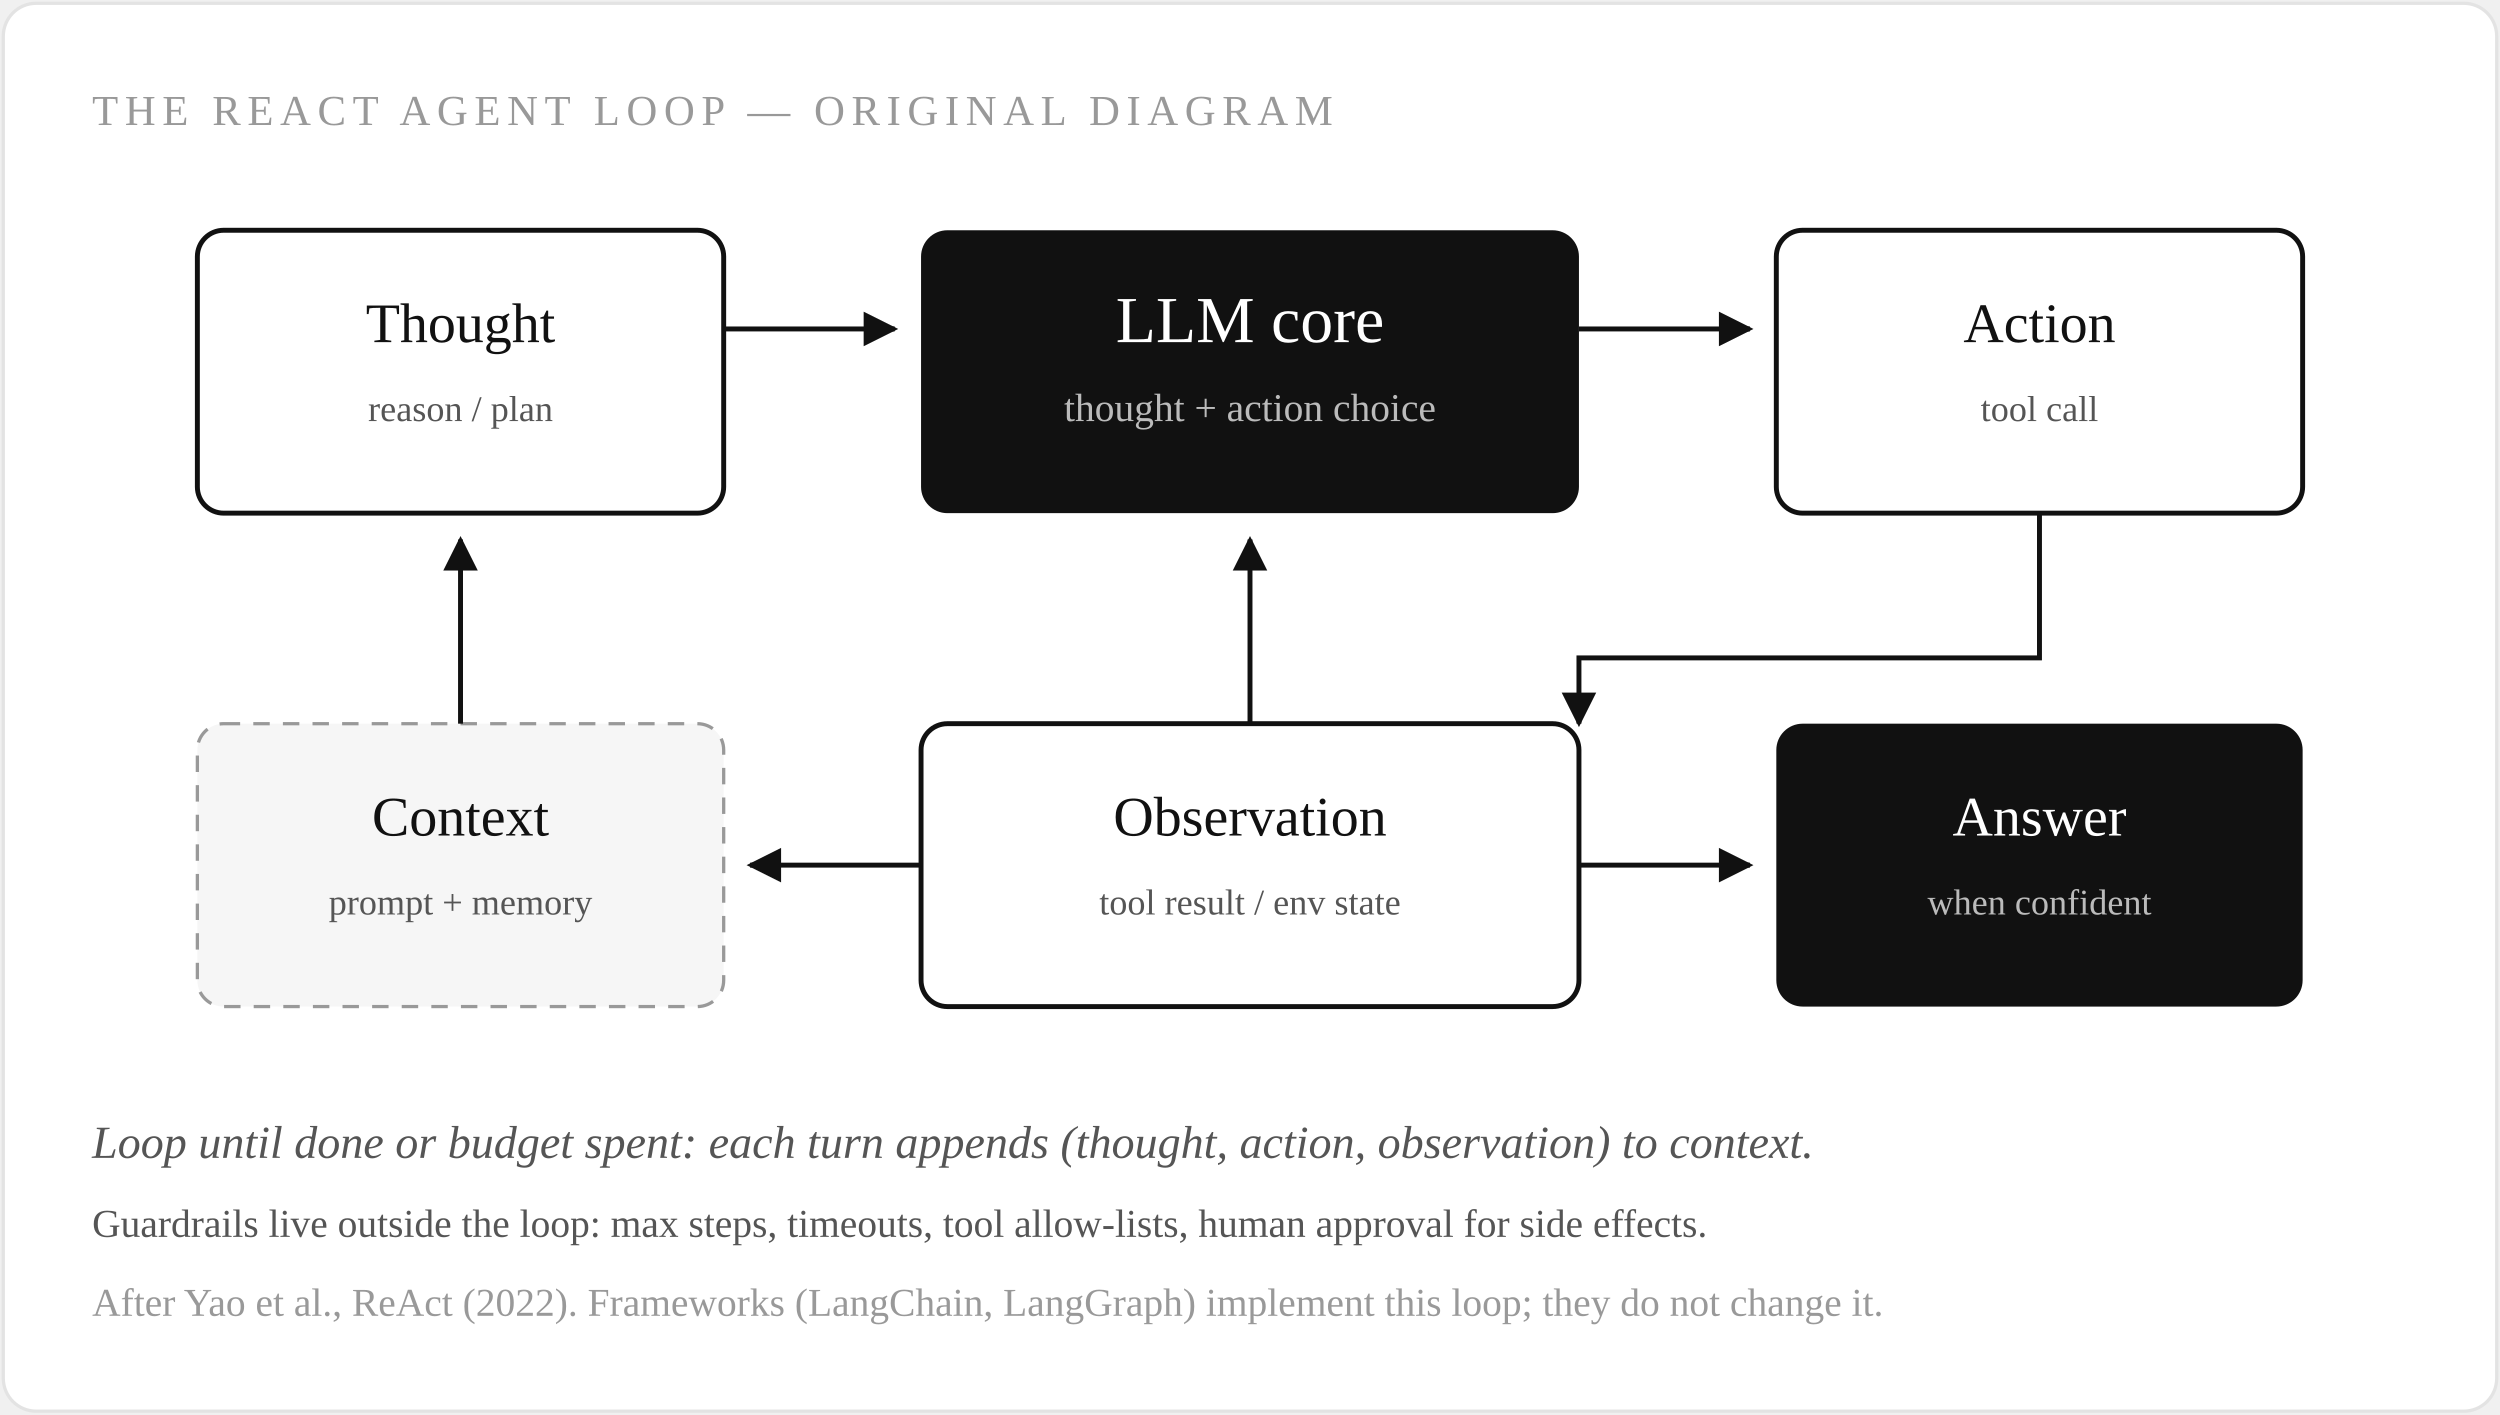
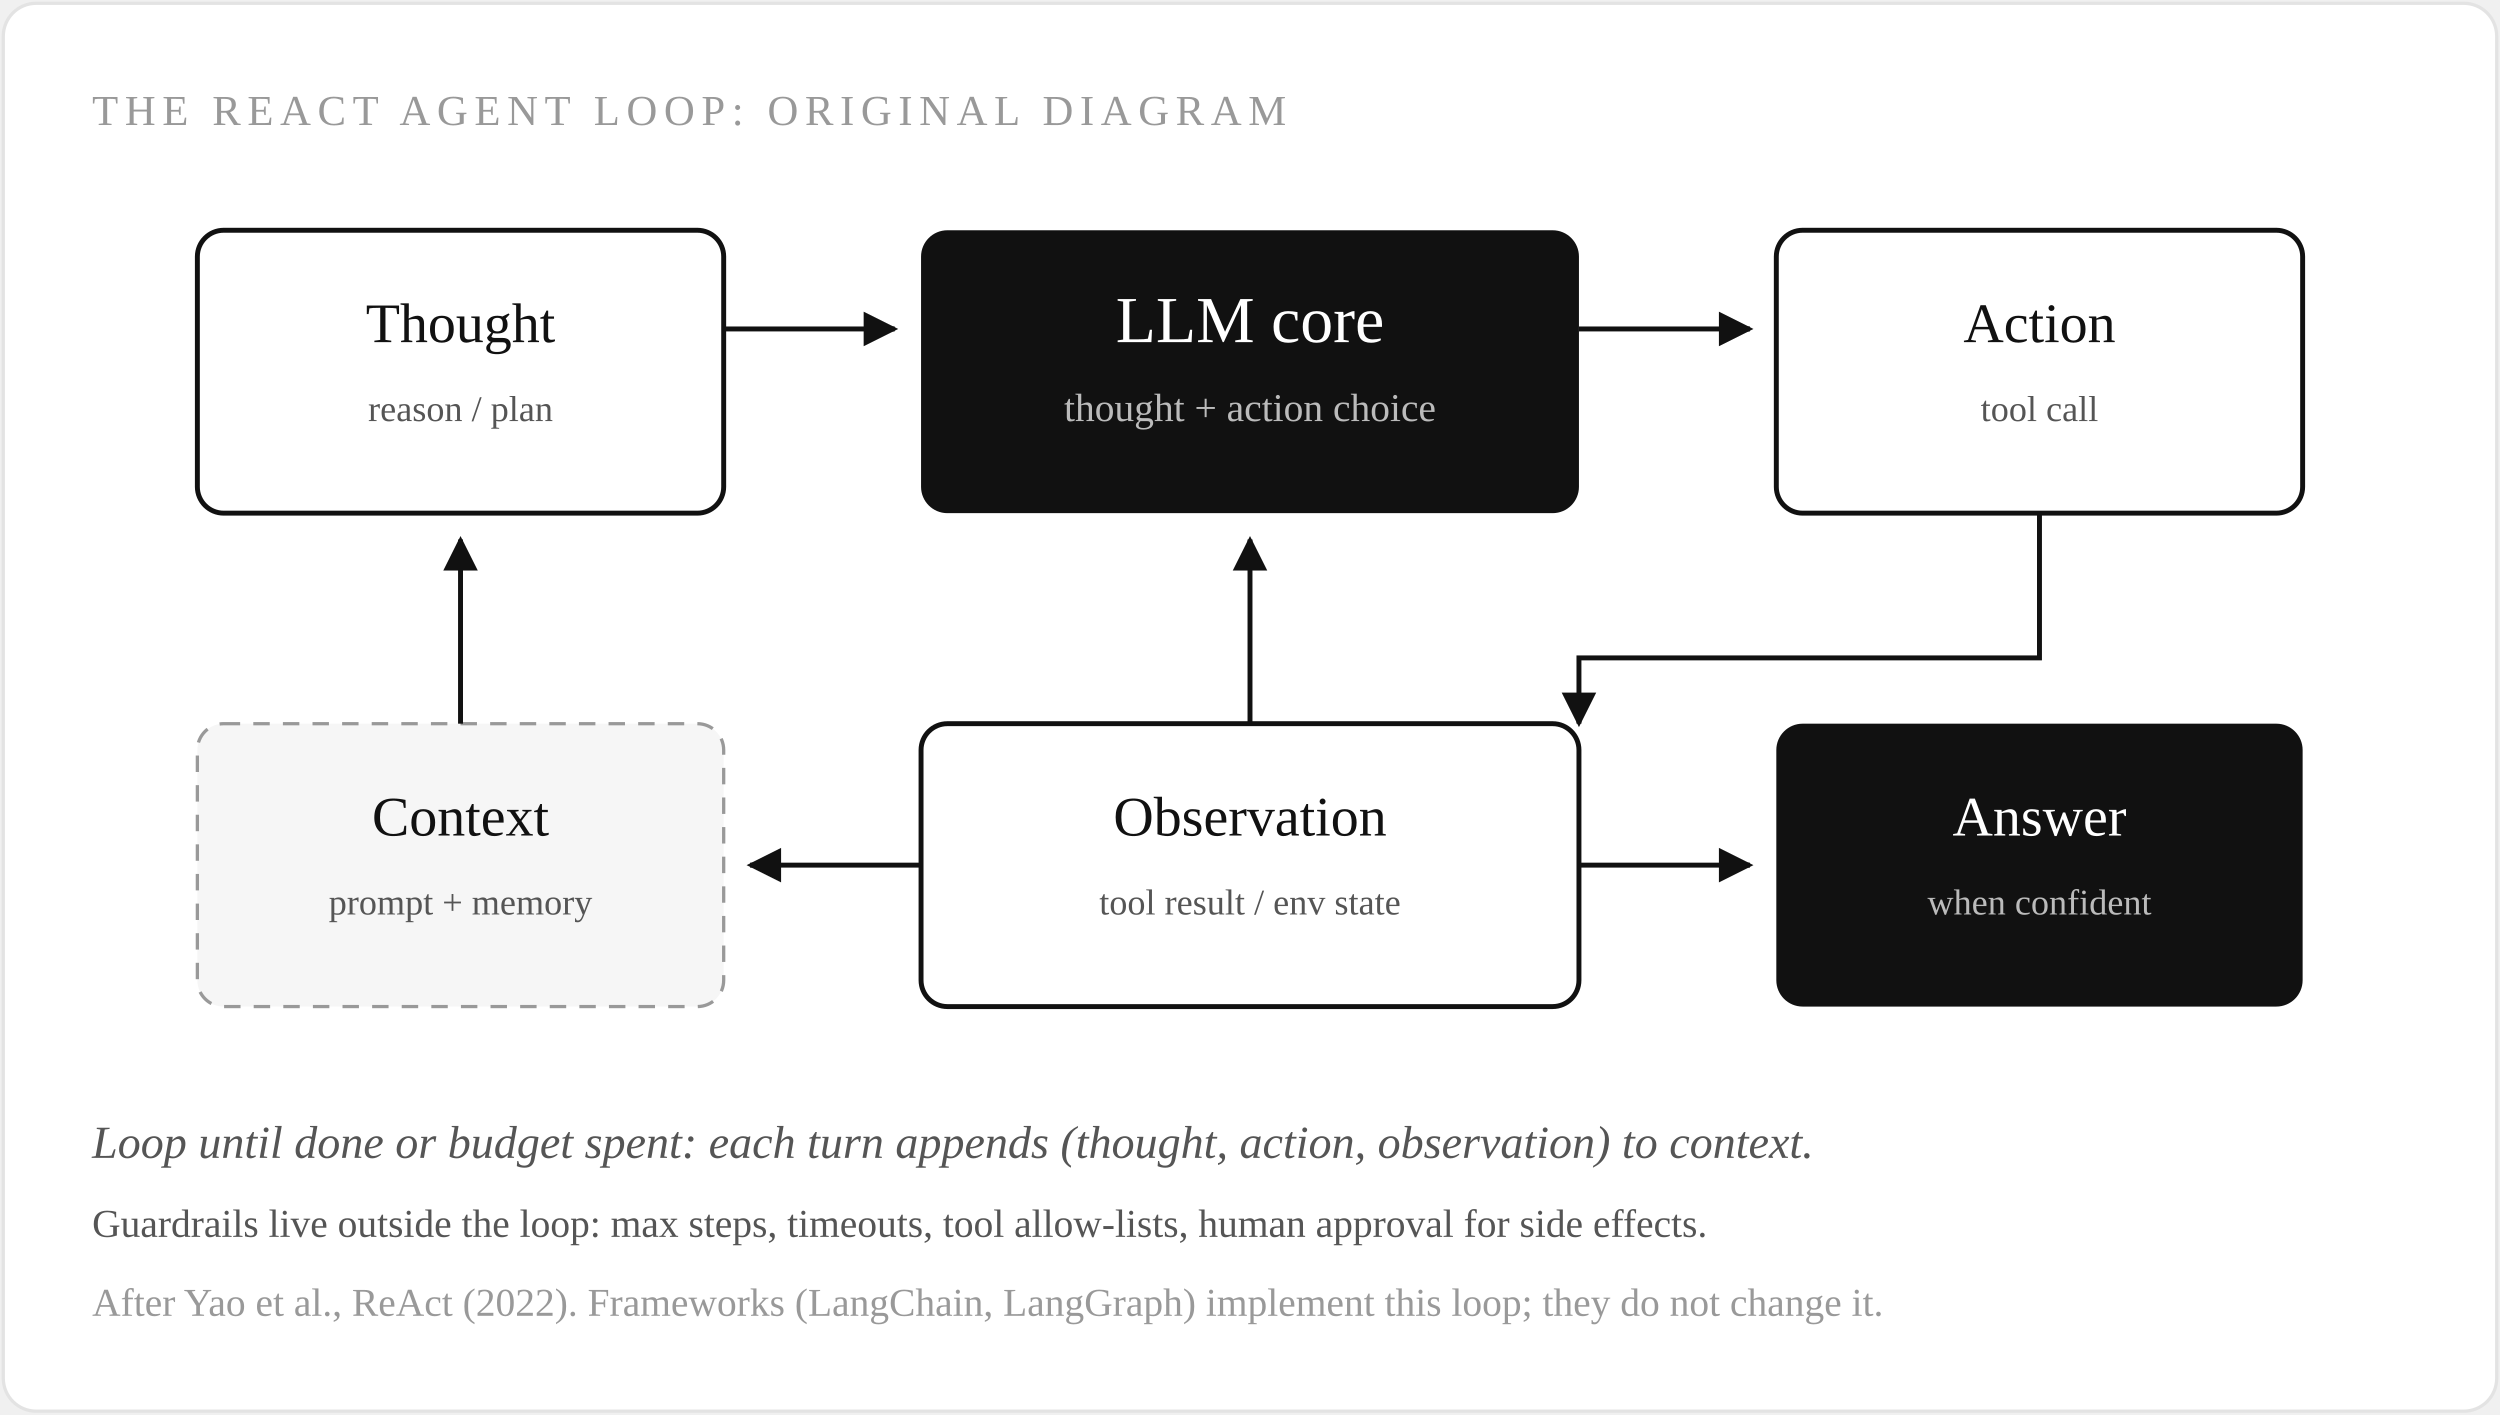
<svg xmlns="http://www.w3.org/2000/svg" width="760" height="430" viewBox="0 0 760 430" fill="none" role="img" aria-label="ReAct agent loop: reason, act with tools, observe, repeat">
  <defs>
    <marker id="arr" viewBox="0 0 10 10" refX="9" refY="5" markerWidth="7" markerHeight="7" orient="auto-start-reverse">
      <path d="M0,0 L10,5 L0,10 z" fill="#111" />
    </marker>
  </defs>
  <rect x="1" y="1" width="758" height="428" rx="10" fill="#fff" stroke="#e3e3e3" />
-   <text x="28" y="38" font-family="Source Serif 4, Georgia, serif" font-size="13" letter-spacing="2" fill="#999">THE REACT AGENT LOOP — ORIGINAL DIAGRAM</text>
+   <text x="28" y="38" font-family="Source Serif 4, Georgia, serif" font-size="13" letter-spacing="2" fill="#999">THE REACT AGENT LOOP: ORIGINAL DIAGRAM</text>
  <rect x="280" y="70" width="200" height="86" rx="8" fill="#111" />
  <text x="380" y="104" text-anchor="middle" font-family="Source Serif 4, Georgia, serif" font-size="20" fill="#fff">LLM core</text>
  <text x="380" y="128" text-anchor="middle" font-family="Source Serif 4, Georgia, serif" font-size="12" fill="#bbb">thought + action choice</text>
  <rect x="60" y="70" width="160" height="86" rx="8" fill="#fff" stroke="#111" stroke-width="1.5" />
  <text x="140" y="104" text-anchor="middle" font-family="Source Serif 4, Georgia, serif" font-size="17" fill="#111">Thought</text>
  <text x="140" y="128" text-anchor="middle" font-family="Source Serif 4, Georgia, serif" font-size="11" fill="#555">reason / plan</text>
  <rect x="540" y="70" width="160" height="86" rx="8" fill="#fff" stroke="#111" stroke-width="1.5" />
  <text x="620" y="104" text-anchor="middle" font-family="Source Serif 4, Georgia, serif" font-size="17" fill="#111">Action</text>
  <text x="620" y="128" text-anchor="middle" font-family="Source Serif 4, Georgia, serif" font-size="11" fill="#555">tool call</text>
  <rect x="280" y="220" width="200" height="86" rx="8" fill="#fff" stroke="#111" stroke-width="1.5" />
  <text x="380" y="254" text-anchor="middle" font-family="Source Serif 4, Georgia, serif" font-size="17" fill="#111">Observation</text>
  <text x="380" y="278" text-anchor="middle" font-family="Source Serif 4, Georgia, serif" font-size="11" fill="#555">tool result / env state</text>
  <rect x="60" y="220" width="160" height="86" rx="8" fill="#f6f6f6" stroke="#999" stroke-dasharray="5 4" />
  <text x="140" y="254" text-anchor="middle" font-family="Source Serif 4, Georgia, serif" font-size="17" fill="#111">Context</text>
  <text x="140" y="278" text-anchor="middle" font-family="Source Serif 4, Georgia, serif" font-size="11" fill="#555">prompt + memory</text>
  <rect x="540" y="220" width="160" height="86" rx="8" fill="#111" />
  <text x="620" y="254" text-anchor="middle" font-family="Source Serif 4, Georgia, serif" font-size="17" fill="#fff">Answer</text>
  <text x="620" y="278" text-anchor="middle" font-family="Source Serif 4, Georgia, serif" font-size="11" fill="#bbb">when confident</text>
  <line x1="220" y1="100" x2="272" y2="100" stroke="#111" stroke-width="1.5" marker-end="url(#arr)" />
  <line x1="480" y1="100" x2="532" y2="100" stroke="#111" stroke-width="1.5" marker-end="url(#arr)" />
  <path d="M620 156 L620 200 L480 200 L480 220" stroke="#111" stroke-width="1.5" marker-end="url(#arr)" />
  <line x1="280" y1="263" x2="228" y2="263" stroke="#111" stroke-width="1.5" marker-end="url(#arr)" />
  <line x1="140" y1="220" x2="140" y2="164" stroke="#111" stroke-width="1.5" marker-end="url(#arr)" />
  <line x1="380" y1="220" x2="380" y2="164" stroke="#111" stroke-width="1.5" marker-end="url(#arr)" />
  <line x1="480" y1="263" x2="532" y2="263" stroke="#111" stroke-width="1.5" marker-end="url(#arr)" />
  <text x="28" y="352" font-family="Source Serif 4, Georgia, serif" font-size="14" font-style="italic" fill="#555">Loop until done or budget spent: each turn appends (thought, action, observation) to context.</text>
  <text x="28" y="376" font-family="Source Serif 4, Georgia, serif" font-size="12" fill="#555">Guardrails live outside the loop: max steps, timeouts, tool allow-lists, human approval for side effects.</text>
  <text x="28" y="400" font-family="Source Serif 4, Georgia, serif" font-size="12" fill="#999">After Yao et al., ReAct (2022). Frameworks (LangChain, LangGraph) implement this loop; they do not change it.</text>
</svg>
